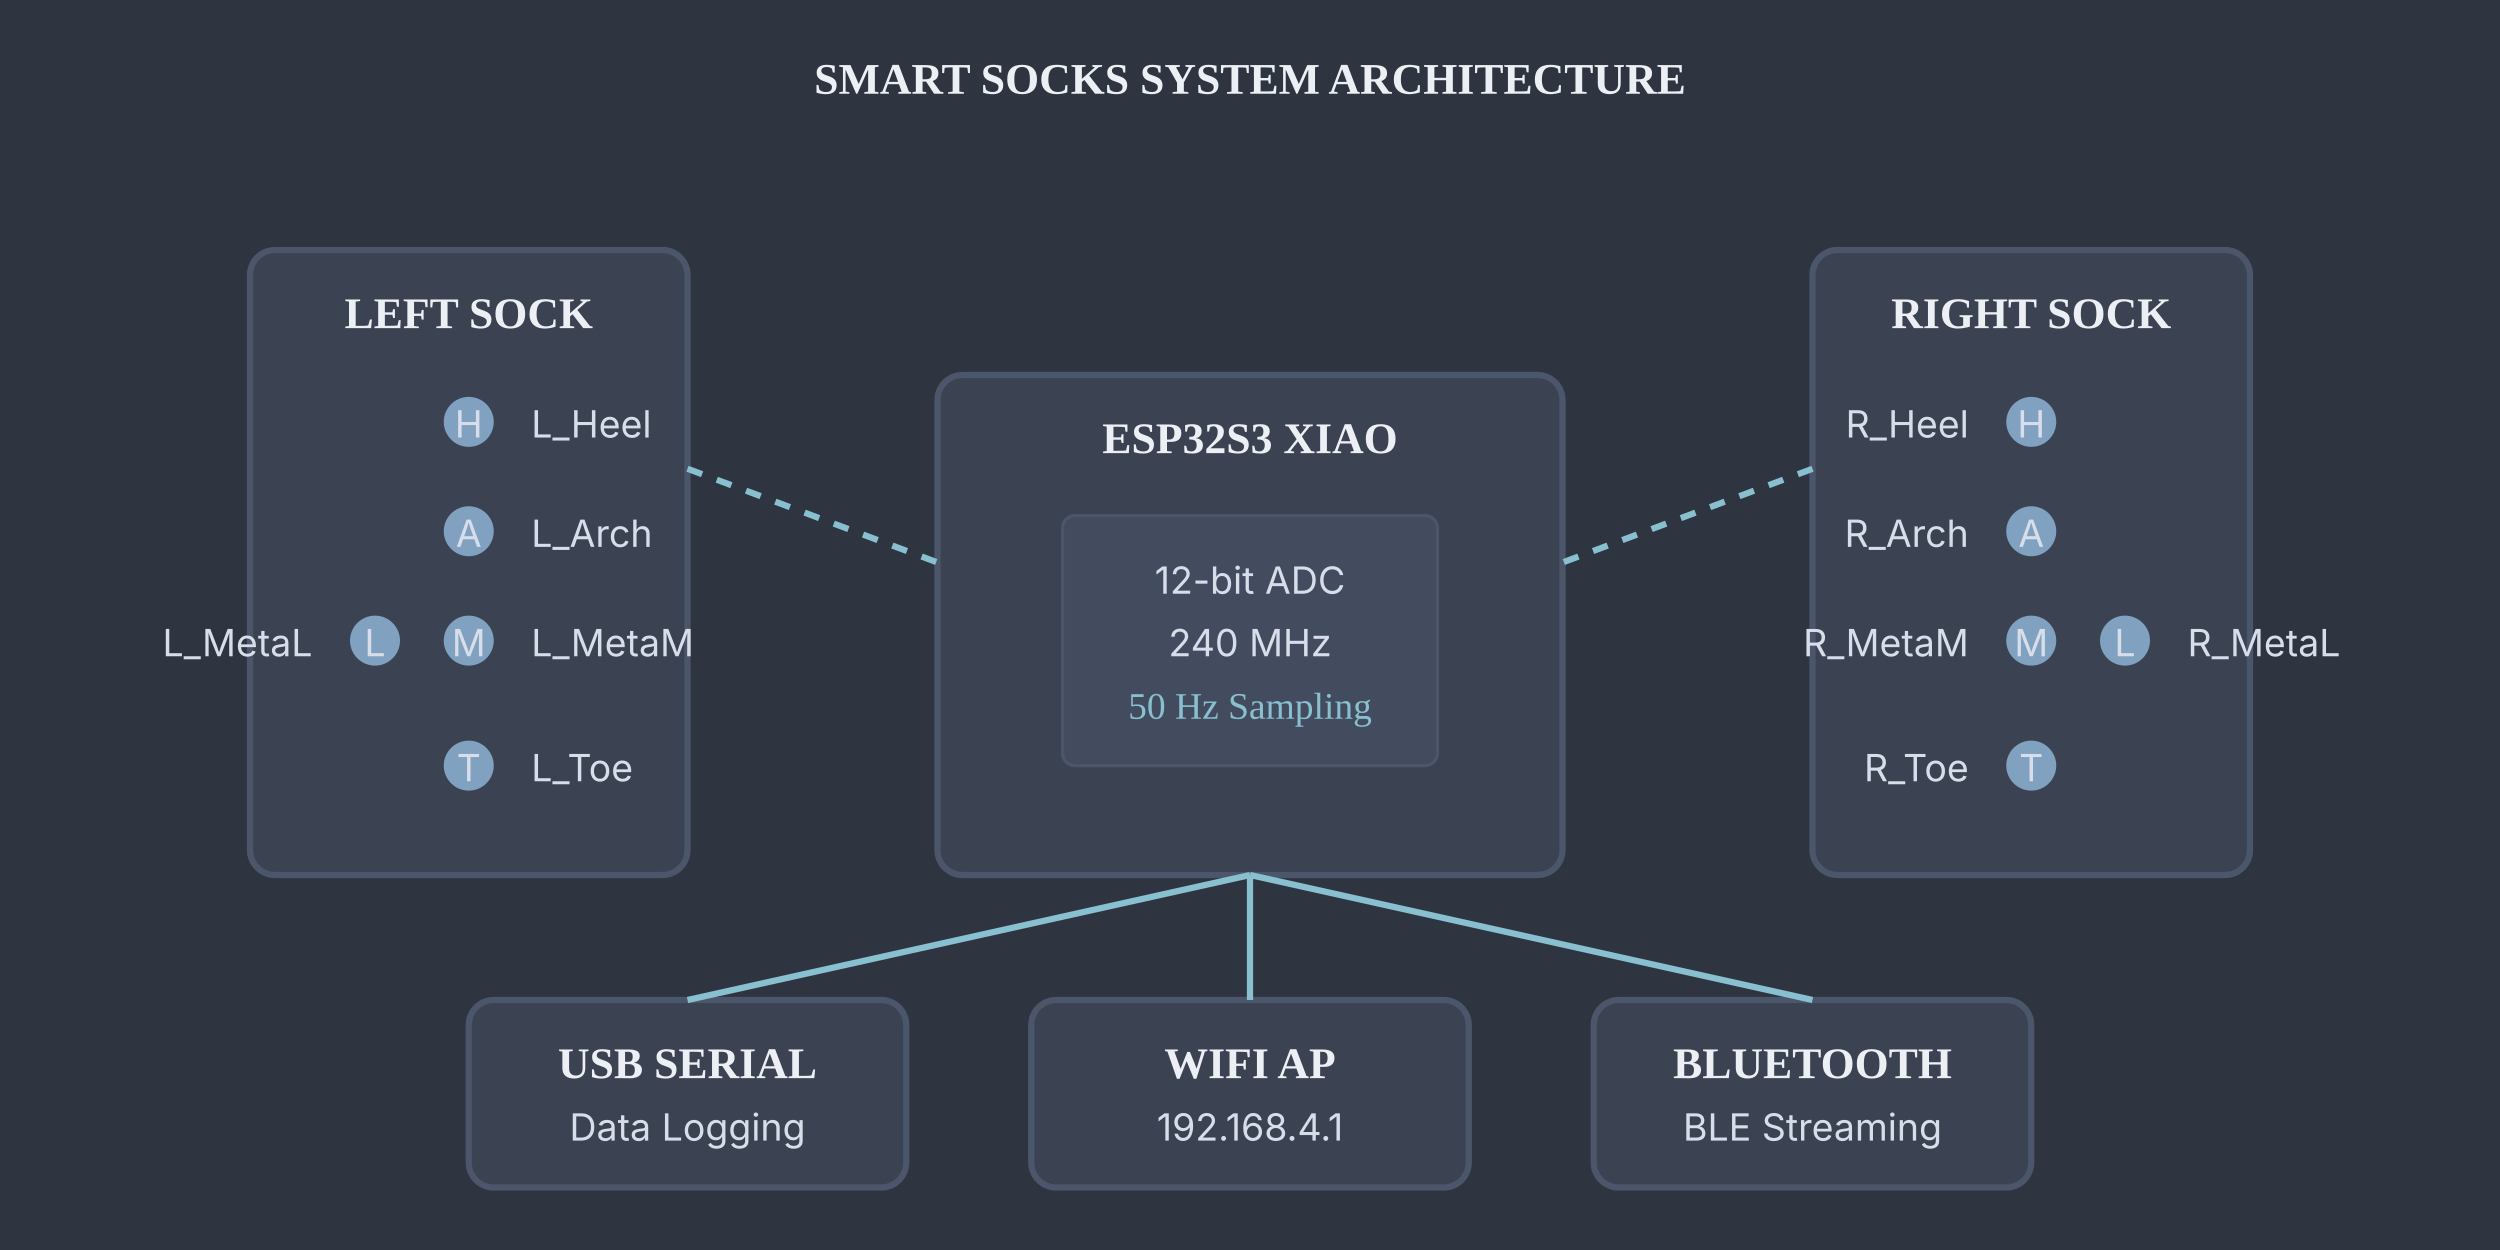
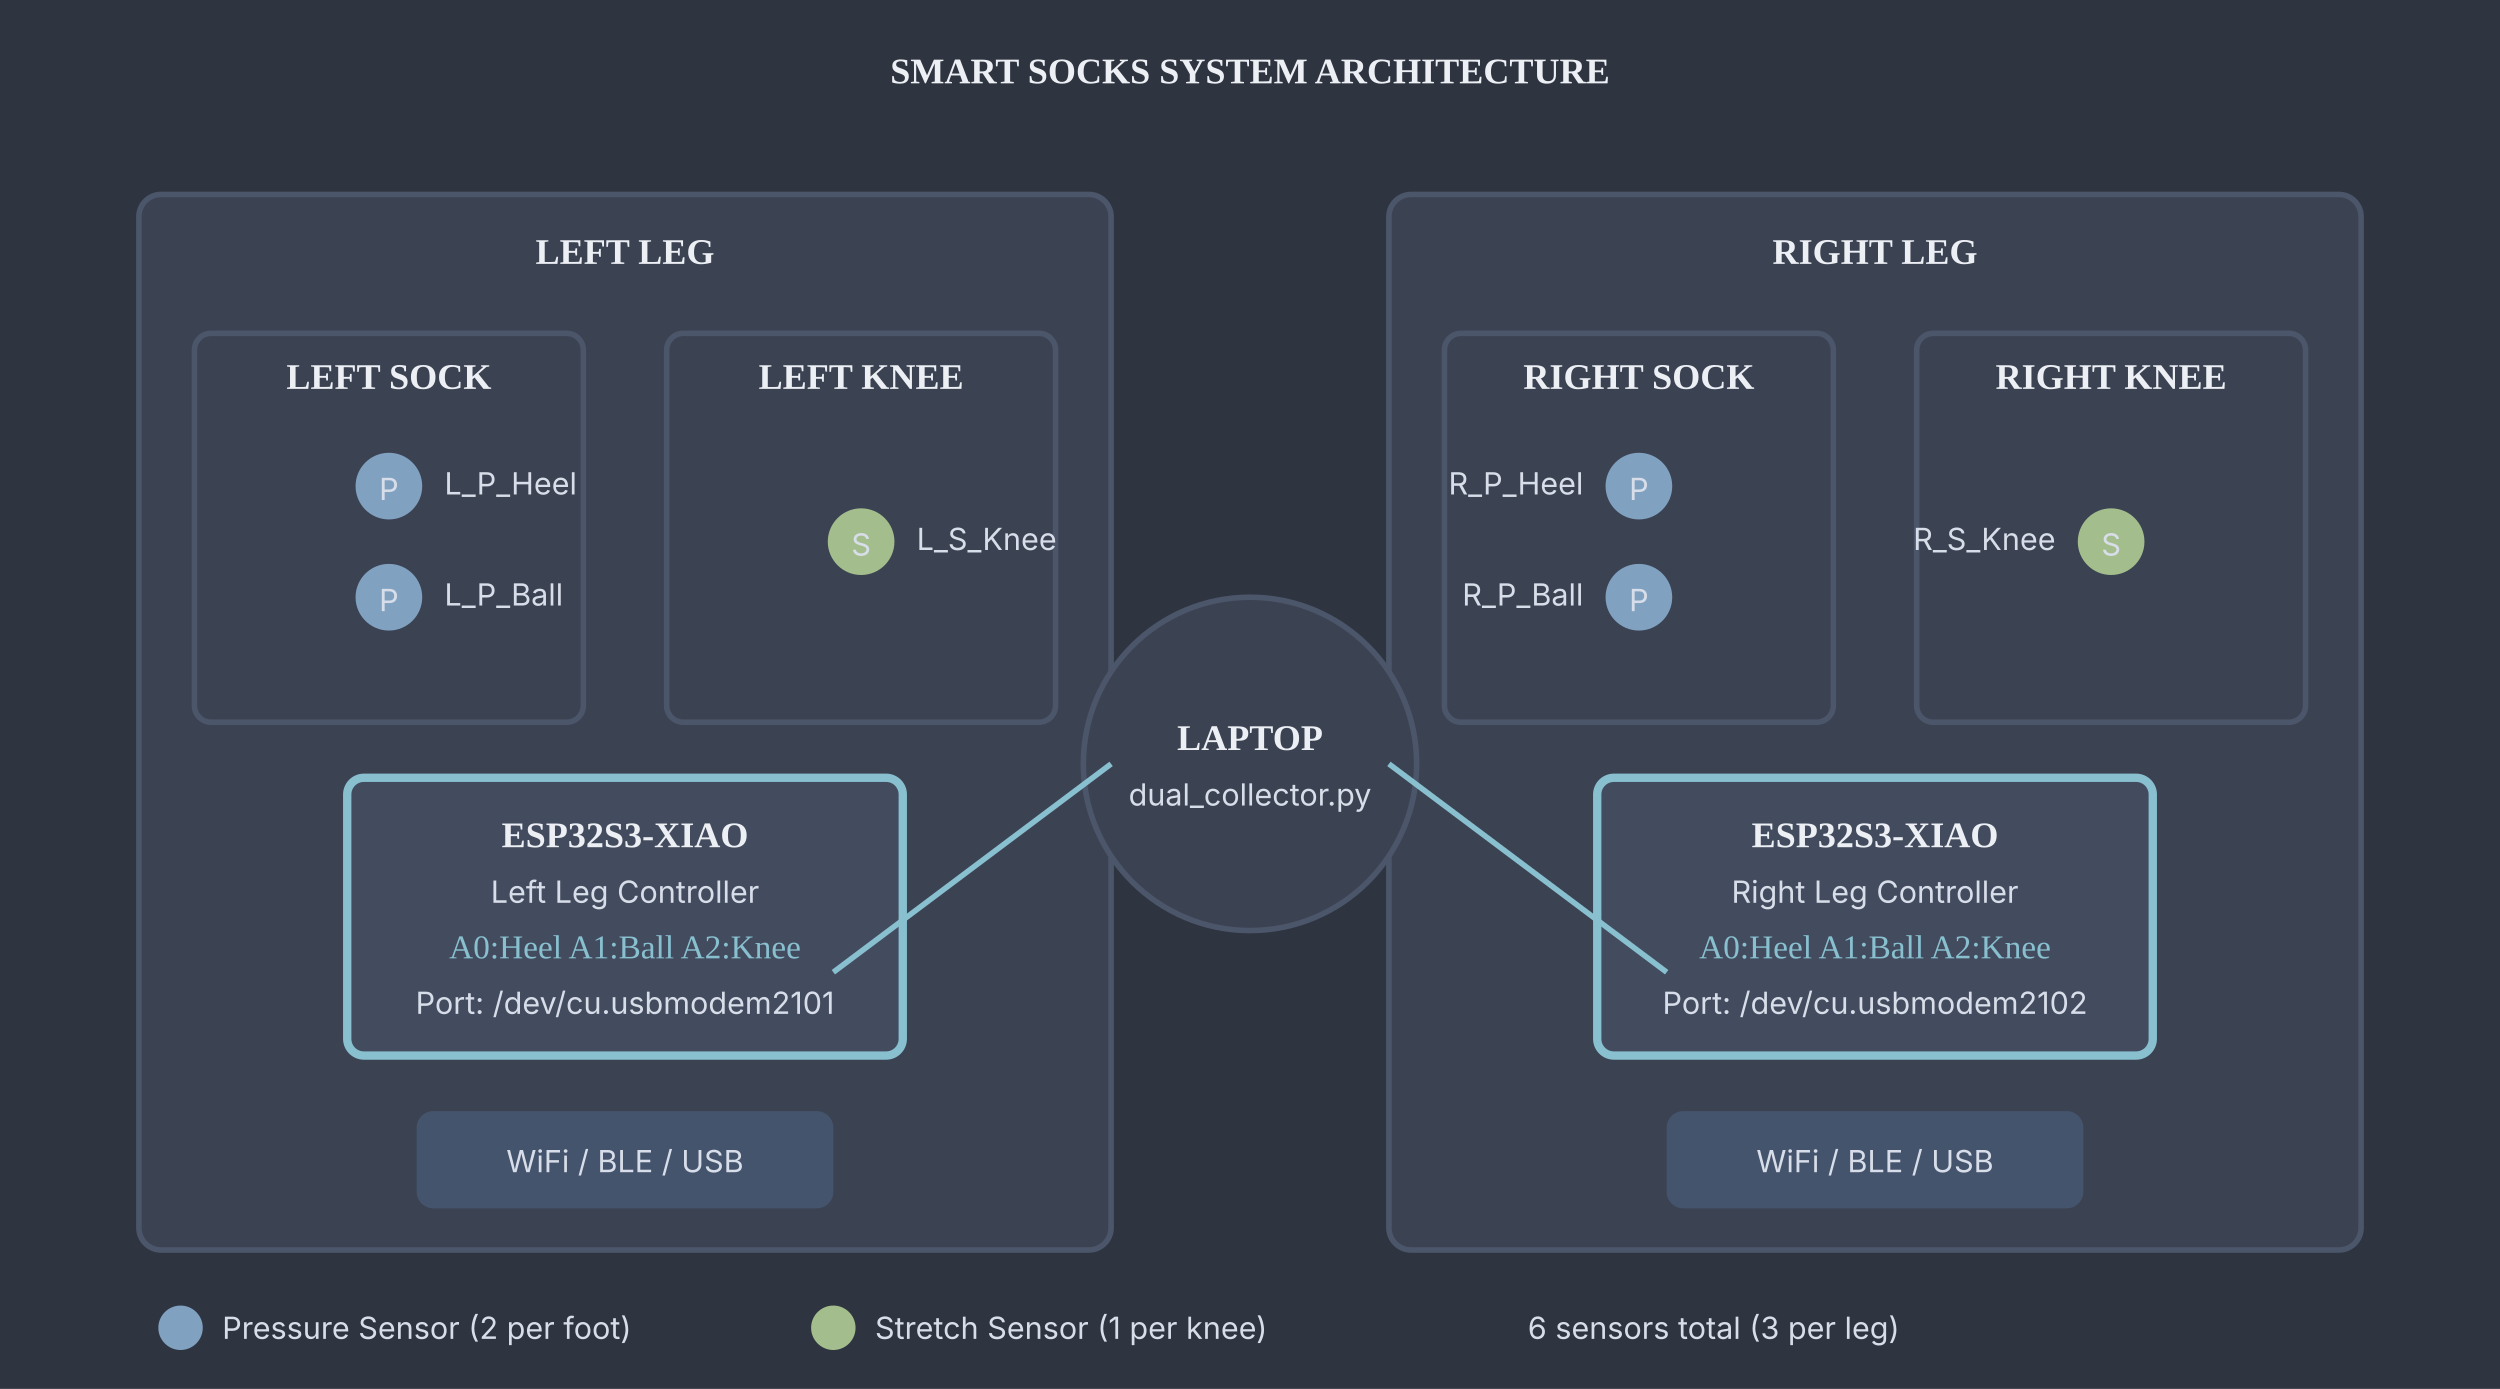
- <svg xmlns="http://www.w3.org/2000/svg" viewBox="0 0 800 400">
+ <svg xmlns="http://www.w3.org/2000/svg" viewBox="0 0 900 500">
  <defs>
    <style>
      .bg { fill: #2E3440; }
      .box { fill: #3B4252; stroke: #4C566A; stroke-width: 2; }
-       .text { fill: #D8DEE9; font-family: -apple-system, sans-serif; font-size: 12px; }
-       .title { fill: #ECEFF4; font-size: 14px; font-weight: bold; }
+       .esp32 { fill: #434C5E; stroke: #88C0D0; stroke-width: 3; }
+       .text { fill: #D8DEE9; font-family: -apple-system, sans-serif; font-size: 11px; }
+       .title { fill: #ECEFF4; font-size: 13px; font-weight: bold; }
      .accent { fill: #88C0D0; }
      .line { stroke: #88C0D0; stroke-width: 2; fill: none; }
-       .sensor { fill: #81A1C1; }
+       .sensor-p { fill: #81A1C1; }
+       .sensor-s { fill: #A3BE8C; }
+       .wireless { fill: #5E81AC; }
    </style>
  </defs>
-   <rect class="bg" width="800" height="400" />
-   <text x="400" y="30" text-anchor="middle" class="title" font-size="18" fill="#ECEFF4">SMART SOCKS SYSTEM ARCHITECTURE</text>
-   <g transform="translate(80, 80)">
-     <rect class="box" x="0" y="0" width="140" height="200" rx="8" />
-     <text x="70" y="25" text-anchor="middle" class="title">LEFT SOCK</text>
-     <circle class="sensor" cx="70" cy="55" r="8" />
-     <text x="70" y="60" text-anchor="middle" class="text" fill="#2E3440" font-size="10">H</text>
-     <text x="90" y="60" class="text">L_Heel</text>
-     <circle class="sensor" cx="70" cy="90" r="8" />
-     <text x="70" y="95" text-anchor="middle" class="text" fill="#2E3440" font-size="10">A</text>
-     <text x="90" y="95" class="text">L_Arch</text>
-     <circle class="sensor" cx="70" cy="125" r="8" />
-     <text x="70" y="130" text-anchor="middle" class="text" fill="#2E3440" font-size="10">M</text>
-     <text x="90" y="130" class="text">L_MetaM</text>
-     <circle class="sensor" cx="40" cy="125" r="8" />
-     <text x="40" y="130" text-anchor="middle" class="text" fill="#2E3440" font-size="10">L</text>
-     <text x="20" y="130" class="text" text-anchor="end">L_MetaL</text>
-     <circle class="sensor" cx="70" cy="165" r="8" />
-     <text x="70" y="170" text-anchor="middle" class="text" fill="#2E3440" font-size="10">T</text>
-     <text x="90" y="170" class="text">L_Toe</text>
+   <rect class="bg" width="900" height="500" />
+   <text x="450" y="30" text-anchor="middle" class="title" font-size="18" fill="#ECEFF4">SMART SOCKS SYSTEM ARCHITECTURE</text>
+   <g transform="translate(50, 70)">
+     <rect class="box" x="0" y="0" width="350" height="380" rx="8" />
+     <text x="175" y="25" text-anchor="middle" class="title" font-size="15">LEFT LEG</text>
+     <g transform="translate(20, 50)">
+       <rect class="box" x="0" y="0" width="140" height="140" rx="6" />
+       <text x="70" y="20" text-anchor="middle" class="title">LEFT SOCK</text>
+       <circle class="sensor-p" cx="70" cy="55" r="12" />
+       <text x="70" y="60" text-anchor="middle" class="text" fill="#2E3440" font-size="9">P</text>
+       <text x="90" y="58" class="text">L_P_Heel</text>
+       <circle class="sensor-p" cx="70" cy="95" r="12" />
+       <text x="70" y="100" text-anchor="middle" class="text" fill="#2E3440" font-size="9">P</text>
+       <text x="90" y="98" class="text">L_P_Ball</text>
+     </g>
+     <g transform="translate(190, 50)">
+       <rect class="box" x="0" y="0" width="140" height="140" rx="6" />
+       <text x="70" y="20" text-anchor="middle" class="title">LEFT KNEE</text>
+       <circle class="sensor-s" cx="70" cy="75" r="12" />
+       <text x="70" y="80" text-anchor="middle" class="text" fill="#2E3440" font-size="9">S</text>
+       <text x="90" y="78" class="text">L_S_Knee</text>
+     </g>
+     <g transform="translate(75, 210)">
+       <rect class="esp32" x="0" y="0" width="200" height="100" rx="6" />
+       <text x="100" y="25" text-anchor="middle" class="title">ESP32S3-XIAO</text>
+       <text x="100" y="45" text-anchor="middle" class="text">Left Leg Controller</text>
+       <text x="100" y="65" text-anchor="middle" class="accent">A0:Heel  A1:Ball  A2:Knee</text>
+       <text x="100" y="85" text-anchor="middle" class="text">Port: /dev/cu.usbmodem2101</text>
+     </g>
+     <g transform="translate(100, 330)">
+       <rect class="wireless" x="0" y="0" width="150" height="35" rx="6" opacity="0.3" />
+       <text x="75" y="22" text-anchor="middle" class="text">WiFi / BLE / USB</text>
+     </g>
  </g>
-   <g transform="translate(580, 80)">
-     <rect class="box" x="0" y="0" width="140" height="200" rx="8" />
-     <text x="70" y="25" text-anchor="middle" class="title">RIGHT SOCK</text>
-     <circle class="sensor" cx="70" cy="55" r="8" />
-     <text x="70" y="60" text-anchor="middle" class="text" fill="#2E3440" font-size="10">H</text>
-     <text x="50" y="60" class="text" text-anchor="end">R_Heel</text>
-     <circle class="sensor" cx="70" cy="90" r="8" />
-     <text x="70" y="95" text-anchor="middle" class="text" fill="#2E3440" font-size="10">A</text>
-     <text x="50" y="95" class="text" text-anchor="end">R_Arch</text>
-     <circle class="sensor" cx="70" cy="125" r="8" />
-     <text x="70" y="130" text-anchor="middle" class="text" fill="#2E3440" font-size="10">M</text>
-     <text x="50" y="130" class="text" text-anchor="end">R_MetaM</text>
-     <circle class="sensor" cx="100" cy="125" r="8" />
-     <text x="100" y="130" text-anchor="middle" class="text" fill="#2E3440" font-size="10">L</text>
-     <text x="120" y="130" class="text">R_MetaL</text>
-     <circle class="sensor" cx="70" cy="165" r="8" />
-     <text x="70" y="170" text-anchor="middle" class="text" fill="#2E3440" font-size="10">T</text>
-     <text x="50" y="170" class="text" text-anchor="end">R_Toe</text>
+   <g transform="translate(500, 70)">
+     <rect class="box" x="0" y="0" width="350" height="380" rx="8" />
+     <text x="175" y="25" text-anchor="middle" class="title" font-size="15">RIGHT LEG</text>
+     <g transform="translate(20, 50)">
+       <rect class="box" x="0" y="0" width="140" height="140" rx="6" />
+       <text x="70" y="20" text-anchor="middle" class="title">RIGHT SOCK</text>
+       <circle class="sensor-p" cx="70" cy="55" r="12" />
+       <text x="70" y="60" text-anchor="middle" class="text" fill="#2E3440" font-size="9">P</text>
+       <text x="50" y="58" class="text" text-anchor="end">R_P_Heel</text>
+       <circle class="sensor-p" cx="70" cy="95" r="12" />
+       <text x="70" y="100" text-anchor="middle" class="text" fill="#2E3440" font-size="9">P</text>
+       <text x="50" y="98" class="text" text-anchor="end">R_P_Ball</text>
+     </g>
+     <g transform="translate(190, 50)">
+       <rect class="box" x="0" y="0" width="140" height="140" rx="6" />
+       <text x="70" y="20" text-anchor="middle" class="title">RIGHT KNEE</text>
+       <circle class="sensor-s" cx="70" cy="75" r="12" />
+       <text x="70" y="80" text-anchor="middle" class="text" fill="#2E3440" font-size="9">S</text>
+       <text x="50" y="78" class="text" text-anchor="end">R_S_Knee</text>
+     </g>
+     <g transform="translate(75, 210)">
+       <rect class="esp32" x="0" y="0" width="200" height="100" rx="6" />
+       <text x="100" y="25" text-anchor="middle" class="title">ESP32S3-XIAO</text>
+       <text x="100" y="45" text-anchor="middle" class="text">Right Leg Controller</text>
+       <text x="100" y="65" text-anchor="middle" class="accent">A0:Heel  A1:Ball  A2:Knee</text>
+       <text x="100" y="85" text-anchor="middle" class="text">Port: /dev/cu.usbmodem2102</text>
+     </g>
+     <g transform="translate(100, 330)">
+       <rect class="wireless" x="0" y="0" width="150" height="35" rx="6" opacity="0.3" />
+       <text x="75" y="22" text-anchor="middle" class="text">WiFi / BLE / USB</text>
+     </g>
  </g>
-   <g transform="translate(300, 120)">
-     <rect class="box" x="0" y="0" width="200" height="160" rx="8" />
-     <text x="100" y="25" text-anchor="middle" class="title">ESP32S3 XIAO</text>
-     <rect x="40" y="45" width="120" height="80" rx="4" fill="#434C5E" stroke="#4C566A" />
-     <text x="100" y="70" text-anchor="middle" class="text">12-bit ADC</text>
-     <text x="100" y="90" text-anchor="middle" class="text">240 MHz</text>
-     <text x="100" y="110" text-anchor="middle" class="accent">50 Hz Sampling</text>
+   <g transform="translate(375, 200)">
+     <circle class="box" cx="75" cy="75" r="60" />
+     <text x="75" y="70" text-anchor="middle" class="title">LAPTOP</text>
+     <text x="75" y="90" text-anchor="middle" class="text">dual_collector.py</text>
  </g>
-   <path class="line" d="M220 150 L300 180" stroke-dasharray="5,5" />
-   <path class="line" d="M580 150 L500 180" stroke-dasharray="5,5" />
-   <g transform="translate(150, 320)">
-     <rect class="box" x="0" y="0" width="140" height="60" rx="8" />
-     <text x="70" y="25" text-anchor="middle" class="title">USB SERIAL</text>
-     <text x="70" y="45" text-anchor="middle" class="text">Data Logging</text>
+   <line class="line" x1="300" y1="350" x2="400" y2="275" />
+   <line class="line" x1="600" y1="350" x2="500" y2="275" />
+   <g transform="translate(50, 470)">
+     <circle class="sensor-p" cx="15" cy="8" r="8" />
+     <text x="30" y="12" class="text">Pressure Sensor (2 per foot)</text>
+     <circle class="sensor-s" cx="250" cy="8" r="8" />
+     <text x="265" y="12" class="text">Stretch Sensor (1 per knee)</text>
+     <text x="500" y="12" class="text">6 sensors total (3 per leg)</text>
  </g>
-   <g transform="translate(330, 320)">
-     <rect class="box" x="0" y="0" width="140" height="60" rx="8" />
-     <text x="70" y="25" text-anchor="middle" class="title">WIFI AP</text>
-     <text x="70" y="45" text-anchor="middle" class="text">192.168.4.1</text>
-   </g>
-   <g transform="translate(510, 320)">
-     <rect class="box" x="0" y="0" width="140" height="60" rx="8" />
-     <text x="70" y="25" text-anchor="middle" class="title">BLUETOOTH</text>
-     <text x="70" y="45" text-anchor="middle" class="text">BLE Streaming</text>
-   </g>
-   <line class="line" x1="400" y1="280" x2="220" y2="320" />
-   <line class="line" x1="400" y1="280" x2="400" y2="320" />
-   <line class="line" x1="400" y1="280" x2="580" y2="320" />
</svg>
